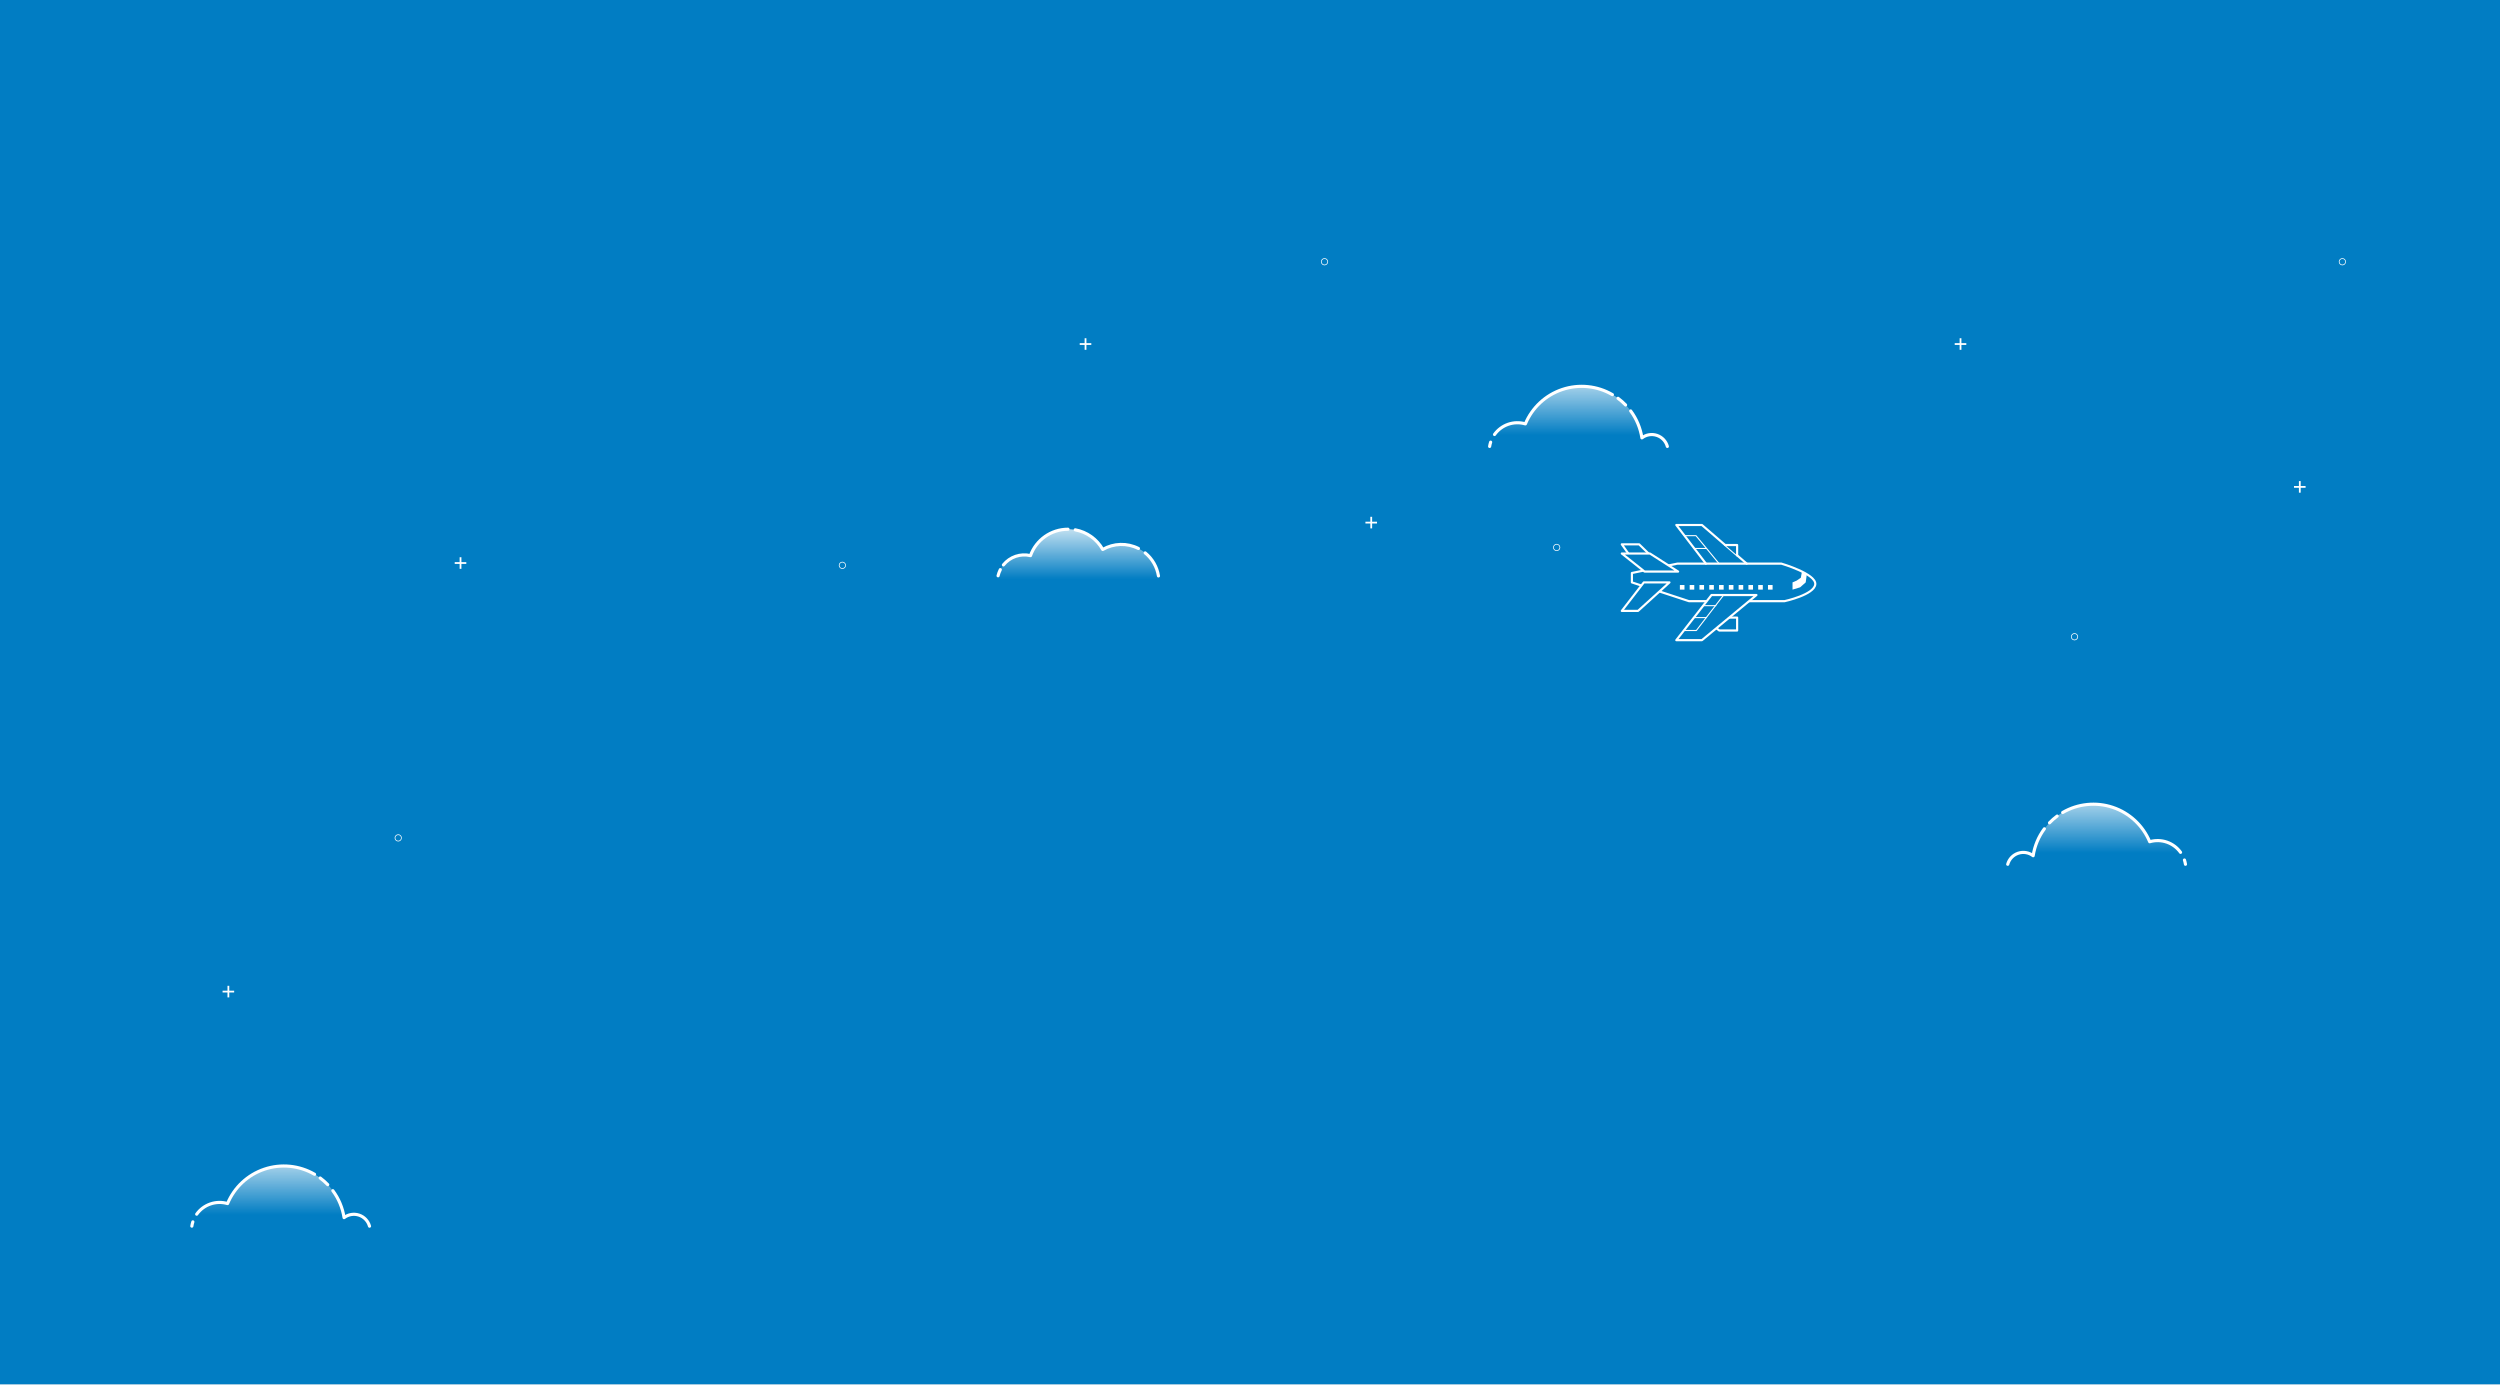
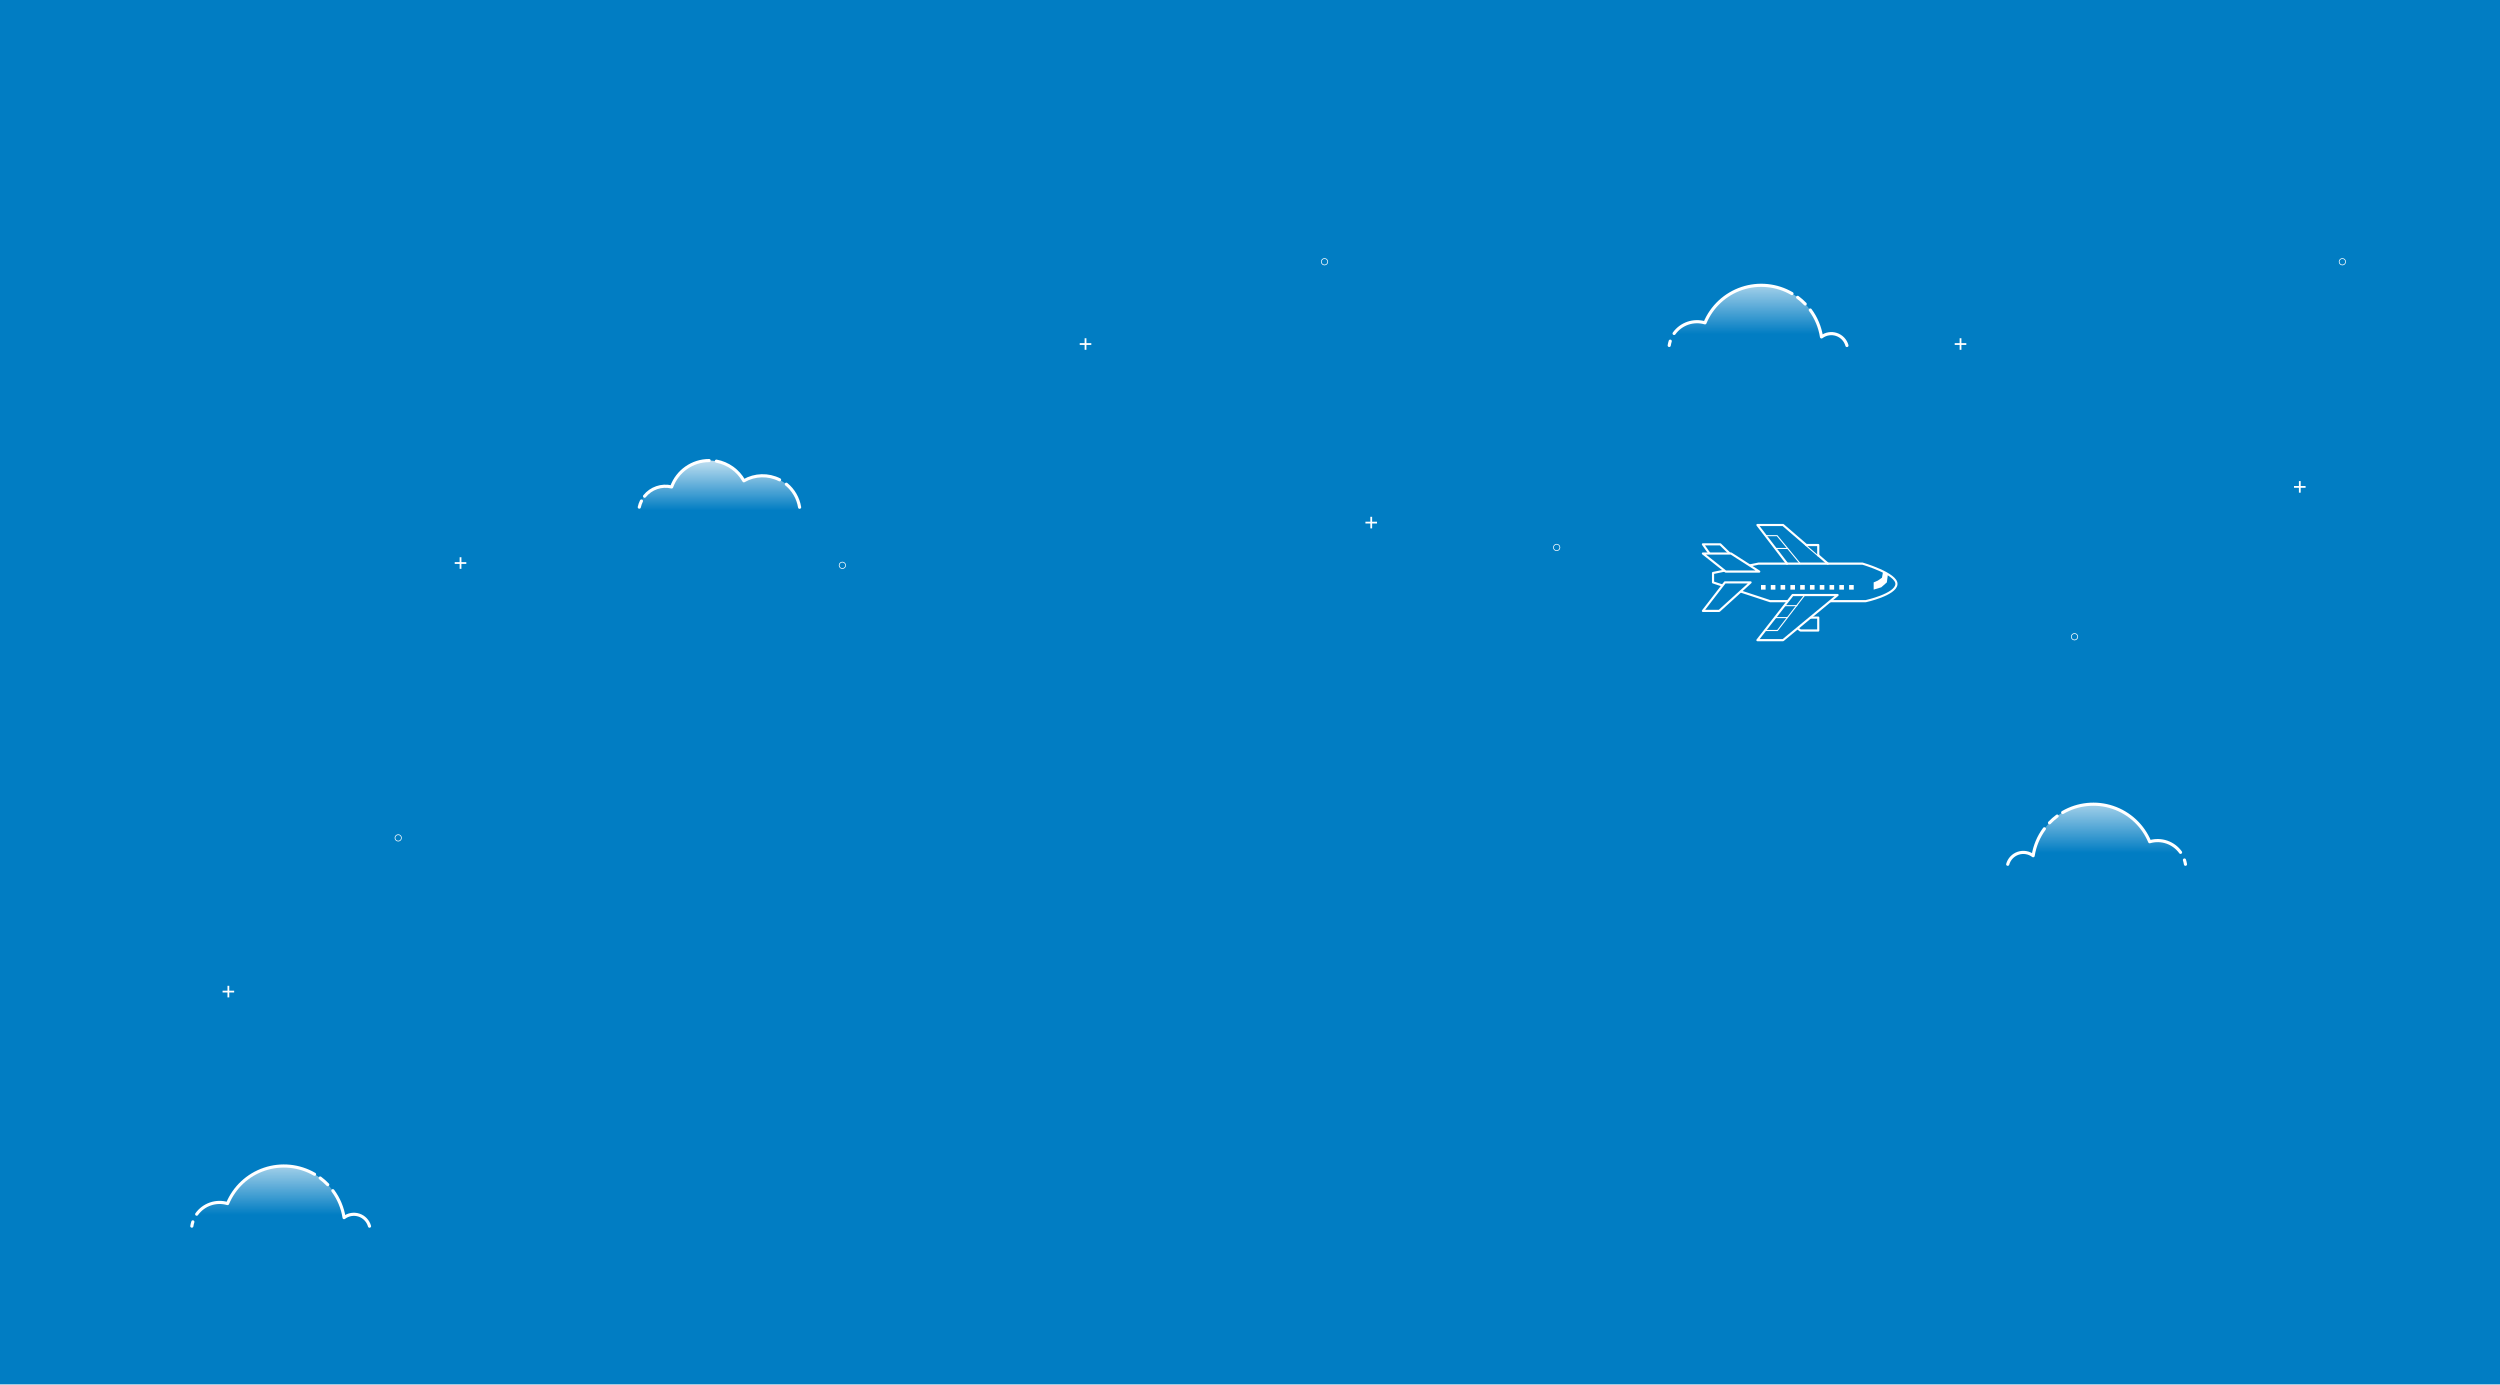
<svg xmlns="http://www.w3.org/2000/svg" xmlns:xlink="http://www.w3.org/1999/xlink" viewBox="0 0 1400 775.22">
  <defs>
    <style>.cls-1,.cls-9{fill:#017dc3;}.cls-10,.cls-11,.cls-2,.cls-4,.cls-8{fill:none;}.cls-10,.cls-11,.cls-2,.cls-4,.cls-8,.cls-9{stroke:#fff;}.cls-2,.cls-8{stroke-miterlimit:10;}.cls-3{fill:url(#linear-gradient);}.cls-10,.cls-11,.cls-4,.cls-9{stroke-linecap:round;stroke-linejoin:round;}.cls-4{stroke-width:1.76px;}.cls-5{fill:url(#linear-gradient-2);}.cls-6{fill:url(#linear-gradient-3);}.cls-7{fill:url(#linear-gradient-4);}.cls-8{stroke-width:0.41px;}.cls-11,.cls-9{stroke-width:1.21px;}.cls-10{stroke-width:0.61px;}.cls-12{fill:#fff;}</style>
-     <linearGradient id="linear-gradient" x1="884.02" y1="201.02" x2="884.02" y2="243.57" gradientUnits="userSpaceOnUse">
+     <linearGradient id="linear-gradient" x1="984.59" y1="144.48" x2="984.59" y2="187.02" gradientUnits="userSpaceOnUse">
      <stop offset="0" stop-color="#fff" />
      <stop offset="1" stop-color="#fff" stop-opacity="0" />
    </linearGradient>
    <linearGradient id="linear-gradient-2" x1="1174.02" y1="435.02" x2="1174.02" y2="477.57" gradientTransform="matrix(-1, 0, 0, 1, 2348.04, 0)" xlink:href="#linear-gradient" />
    <linearGradient id="linear-gradient-3" x1="2190.81" y1="637.66" x2="2190.81" y2="680.21" gradientTransform="translate(-2033.58)" xlink:href="#linear-gradient" />
-     <linearGradient id="linear-gradient-4" x1="603.76" y1="287.32" x2="603.76" y2="324.33" xlink:href="#linear-gradient" />
+     <linearGradient id="linear-gradient-4" x1="402.8" y1="248.87" x2="402.8" y2="285.87" xlink:href="#linear-gradient" />
  </defs>
  <g id="Layer_2" data-name="Layer 2">
    <g id="Layer_1-2" data-name="Layer 1">
      <rect class="cls-1" width="1400" height="775.22" />
      <line class="cls-2" x1="767.89" y1="289.41" x2="767.89" y2="295.9" />
      <line class="cls-2" x1="771.13" y1="292.66" x2="764.64" y2="292.66" />
      <line class="cls-2" x1="607.89" y1="189.41" x2="607.89" y2="195.9" />
      <line class="cls-2" x1="611.13" y1="192.66" x2="604.64" y2="192.66" />
      <line class="cls-2" x1="1287.89" y1="269.41" x2="1287.89" y2="275.9" />
      <line class="cls-2" x1="1291.13" y1="272.66" x2="1284.64" y2="272.66" />
      <line class="cls-2" x1="1097.89" y1="189.41" x2="1097.89" y2="195.9" />
      <line class="cls-2" x1="1101.13" y1="192.66" x2="1094.64" y2="192.66" />
      <line class="cls-2" x1="257.89" y1="312.05" x2="257.89" y2="318.54" />
      <line class="cls-2" x1="261.13" y1="315.29" x2="254.64" y2="315.29" />
      <line class="cls-2" x1="127.89" y1="552.05" x2="127.89" y2="558.54" />
      <line class="cls-2" x1="131.13" y1="555.29" x2="124.64" y2="555.29" />
-       <path class="cls-3" d="M925,243.37a9,9,0,0,0-5.49,1.86,34.14,34.14,0,0,0-65.26-7.9A15.76,15.76,0,0,0,834,252.45H934A9.08,9.08,0,0,0,925,243.37Z" />
-       <path class="cls-4" d="M902.94,221a34.15,34.15,0,0,0-48.73,16.37,15.78,15.78,0,0,0-17.28,5.95" />
-       <path class="cls-4" d="M910.33,226.78a34.33,34.33,0,0,0-4.24-3.73" />
-       <path class="cls-4" d="M933.72,250a9.07,9.07,0,0,0-14.25-4.79,34,34,0,0,0-6.29-15.09" />
-       <path class="cls-4" d="M834.76,247.6a15.76,15.76,0,0,0-.57,2.4" />
+       <path class="cls-3" d="M1025.54,186.83a9,9,0,0,0-5.49,1.86,34.14,34.14,0,0,0-65.26-7.9,15.76,15.76,0,0,0-20.22,15.11h100.05A9.08,9.08,0,0,0,1025.54,186.83Z" />
+       <path class="cls-4" d="M1003.51,164.42a34.15,34.15,0,0,0-48.73,16.37,15.78,15.78,0,0,0-17.28,5.95" />
+       <path class="cls-4" d="M1010.9,170.23a34.33,34.33,0,0,0-4.24-3.73" />
+       <path class="cls-4" d="M1034.29,193.48a9.07,9.07,0,0,0-14.25-4.79,34,34,0,0,0-6.29-15.09" />
+       <path class="cls-4" d="M935.33,191.05a15.76,15.76,0,0,0-.57,2.4" />
      <path class="cls-5" d="M1133.07,477.37a9,9,0,0,1,5.49,1.86,34.14,34.14,0,0,1,65.26-7.9A15.76,15.76,0,0,1,1224,486.45H1124A9.08,9.08,0,0,1,1133.07,477.37Z" />
      <path class="cls-4" d="M1155.1,455a34.15,34.15,0,0,1,48.73,16.37,15.78,15.78,0,0,1,17.28,5.95" />
      <path class="cls-4" d="M1147.72,460.78A34.33,34.33,0,0,1,1152,457" />
      <path class="cls-4" d="M1124.32,484a9.07,9.07,0,0,1,14.25-4.79,34,34,0,0,1,6.29-15.09" />
      <path class="cls-4" d="M1223.29,481.6a15.76,15.76,0,0,1,.57,2.4" />
      <path class="cls-6" d="M198.18,680a9,9,0,0,0-5.49,1.86,34.14,34.14,0,0,0-65.26-7.9,15.76,15.76,0,0,0-20.22,15.11H207.26A9.08,9.08,0,0,0,198.18,680Z" />
      <path class="cls-4" d="M176.15,657.6A34.15,34.15,0,0,0,127.43,674a15.78,15.78,0,0,0-17.28,5.95" />
      <path class="cls-4" d="M183.54,663.41a34.33,34.33,0,0,0-4.24-3.73" />
      <path class="cls-4" d="M206.93,686.66a9.07,9.07,0,0,0-14.25-4.79,34,34,0,0,0-6.29-15.09" />
      <path class="cls-4" d="M108,684.24a15.76,15.76,0,0,0-.57,2.4" />
-       <path class="cls-7" d="M628,304.87a20.88,20.88,0,0,0-10.5,2.83,22.31,22.31,0,0,0-40.43,3.44,15.08,15.08,0,0,0-18.54,14.72H649A21,21,0,0,0,628,304.87Z" />
-       <path class="cls-4" d="M560.17,319a15,15,0,0,0-1.25,3.44" />
-       <path class="cls-4" d="M598.07,296.37a22.32,22.32,0,0,0-21,14.78,15,15,0,0,0-15.16,5.2" />
-       <path class="cls-4" d="M637.53,307.15a21,21,0,0,0-20,.55,22.34,22.34,0,0,0-15.39-11" />
-       <path class="cls-4" d="M648.74,322.53a21,21,0,0,0-7.43-12.91" />
+       <path class="cls-7" d="M427,266.41a20.88,20.88,0,0,0-10.5,2.83,22.31,22.31,0,0,0-40.43,3.44,15.08,15.08,0,0,0-18.54,14.72H448A21,21,0,0,0,427,266.41Z" />
+       <path class="cls-4" d="M359.21,280.55A15,15,0,0,0,358,284" />
+       <path class="cls-4" d="M397.11,257.91a22.32,22.32,0,0,0-21,14.78,15,15,0,0,0-15.16,5.2" />
+       <path class="cls-4" d="M436.57,268.69a21,21,0,0,0-20,.55,22.34,22.34,0,0,0-15.39-11" />
+       <path class="cls-4" d="M447.78,284.07a21,21,0,0,0-7.43-12.91" />
      <circle class="cls-8" cx="223" cy="469.22" r="1.8" />
      <circle class="cls-8" cx="871.73" cy="306.58" r="1.8" />
      <circle class="cls-8" cx="741.73" cy="146.58" r="1.8" />
      <circle class="cls-8" cx="471.73" cy="316.58" r="1.8" />
      <circle class="cls-8" cx="1161.73" cy="356.58" r="1.8" />
      <circle class="cls-8" cx="1311.73" cy="146.58" r="1.8" />
-       <polyline class="cls-9" points="978.15 315.63 953.08 294 938.73 294 955.3 315.63" />
-       <polyline class="cls-9" points="966.08 305.22 972.79 305.22 972.79 311.01" />
-       <polyline class="cls-10" points="943.3 299.97 949.75 299.97 962.66 315.63" />
-       <line class="cls-10" x1="948.79" y1="307.13" x2="955.65" y2="307.13" />
-       <path class="cls-11" d="M939.34,315.63h58.22s19.41,5.66,19,11.52-17.18,9.5-17.18,9.5H945.8l-31.94-10.51v-5.26Z" />
-       <polygon class="cls-9" points="920.54 326.14 934.89 326.14 917.3 342.11 908.21 342.11 920.54 326.14" />
-       <polyline class="cls-9" points="911.84 309.97 908.21 304.82 917.91 304.82 923.18 309.97" />
-       <polyline class="cls-9" points="968.34 345.85 972.79 345.85 972.79 353.08 962.78 353.08 961.17 351.8" />
-       <rect class="cls-12" x="940.73" y="327.61" width="2.58" height="2.58" />
-       <rect class="cls-12" x="946.21" y="327.61" width="2.58" height="2.58" />
-       <rect class="cls-12" x="951.69" y="327.61" width="2.58" height="2.58" />
-       <rect class="cls-12" x="957.18" y="327.61" width="2.58" height="2.58" />
-       <rect class="cls-12" x="962.66" y="327.61" width="2.58" height="2.58" />
-       <rect class="cls-12" x="968.14" y="327.61" width="2.58" height="2.58" />
-       <rect class="cls-12" x="973.63" y="327.61" width="2.58" height="2.58" />
-       <rect class="cls-12" x="979.11" y="327.61" width="2.58" height="2.58" />
-       <rect class="cls-12" x="984.59" y="327.61" width="2.58" height="2.58" />
-       <rect class="cls-12" x="990.07" y="327.61" width="2.58" height="2.58" />
-       <polygon class="cls-12" points="1003.82 326.14 1003.82 330.19 1008.07 328.9 1011.2 326.14 1011.81 321.56 1009.09 320.08 1008.47 323.52 1006.15 325.13 1003.82 326.14" />
-       <polygon class="cls-9" points="939.74 320.08 923.97 309.97 908.21 309.97 920.94 320.08 939.74 320.08" />
-       <polygon class="cls-9" points="958.44 333.22 983.61 333.22 953.08 358.49 938.73 358.49 958.44 333.22" />
-       <polyline class="cls-10" points="965.24 333.22 949.95 353.08 943.3 353.08" />
-       <line class="cls-10" x1="954.27" y1="339.17" x2="960.86" y2="339.17" />
-       <line class="cls-10" x1="955.51" y1="345.85" x2="948.79" y2="345.85" />
+       <polyline class="cls-9" points="1023.58 315.63 998.51 294 984.16 294 1000.74 315.63" />
+       <polyline class="cls-9" points="1011.51 305.22 1018.22 305.22 1018.22 311.01" />
+       <polyline class="cls-10" points="988.73 299.97 995.18 299.97 1008.09 315.63" />
+       <line class="cls-10" x1="994.22" y1="307.13" x2="1001.08" y2="307.13" />
+       <path class="cls-11" d="M984.77,315.63H1043s19.41,5.66,19,11.52-17.18,9.5-17.18,9.5H991.24L959.3,326.14v-5.26Z" />
+       <polygon class="cls-9" points="965.97 326.14 980.32 326.14 962.73 342.11 953.64 342.11 965.97 326.14" />
+       <polyline class="cls-9" points="957.27 309.97 953.64 304.82 963.34 304.82 968.61 309.97" />
+       <polyline class="cls-9" points="1013.77 345.85 1018.22 345.85 1018.22 353.08 1008.22 353.08 1006.6 351.8" />
+       <rect class="cls-12" x="986.16" y="327.61" width="2.58" height="2.58" />
+       <rect class="cls-12" x="991.64" y="327.61" width="2.58" height="2.58" />
+       <rect class="cls-12" x="997.12" y="327.61" width="2.58" height="2.58" />
+       <rect class="cls-12" x="1002.61" y="327.61" width="2.58" height="2.58" />
+       <rect class="cls-12" x="1008.09" y="327.61" width="2.58" height="2.58" />
+       <rect class="cls-12" x="1013.57" y="327.61" width="2.58" height="2.58" />
+       <rect class="cls-12" x="1019.06" y="327.61" width="2.58" height="2.58" />
+       <rect class="cls-12" x="1024.54" y="327.61" width="2.58" height="2.58" />
+       <rect class="cls-12" x="1030.02" y="327.61" width="2.58" height="2.58" />
+       <rect class="cls-12" x="1035.51" y="327.61" width="2.58" height="2.58" />
+       <polygon class="cls-12" points="1049.25 326.14 1049.25 330.19 1053.5 328.9 1056.63 326.14 1057.24 321.56 1054.52 320.08 1053.9 323.52 1051.58 325.13 1049.25 326.14" />
+       <polygon class="cls-9" points="985.17 320.08 969.4 309.97 953.64 309.97 966.37 320.08 985.17 320.08" />
+       <polygon class="cls-9" points="1003.87 333.22 1029.04 333.22 998.51 358.49 984.16 358.49 1003.87 333.22" />
+       <polyline class="cls-10" points="1010.67 333.22 995.38 353.08 988.73 353.08" />
+       <line class="cls-10" x1="999.7" y1="339.17" x2="1006.29" y2="339.17" />
+       <line class="cls-10" x1="1000.94" y1="345.85" x2="994.22" y2="345.85" />
    </g>
  </g>
</svg>
